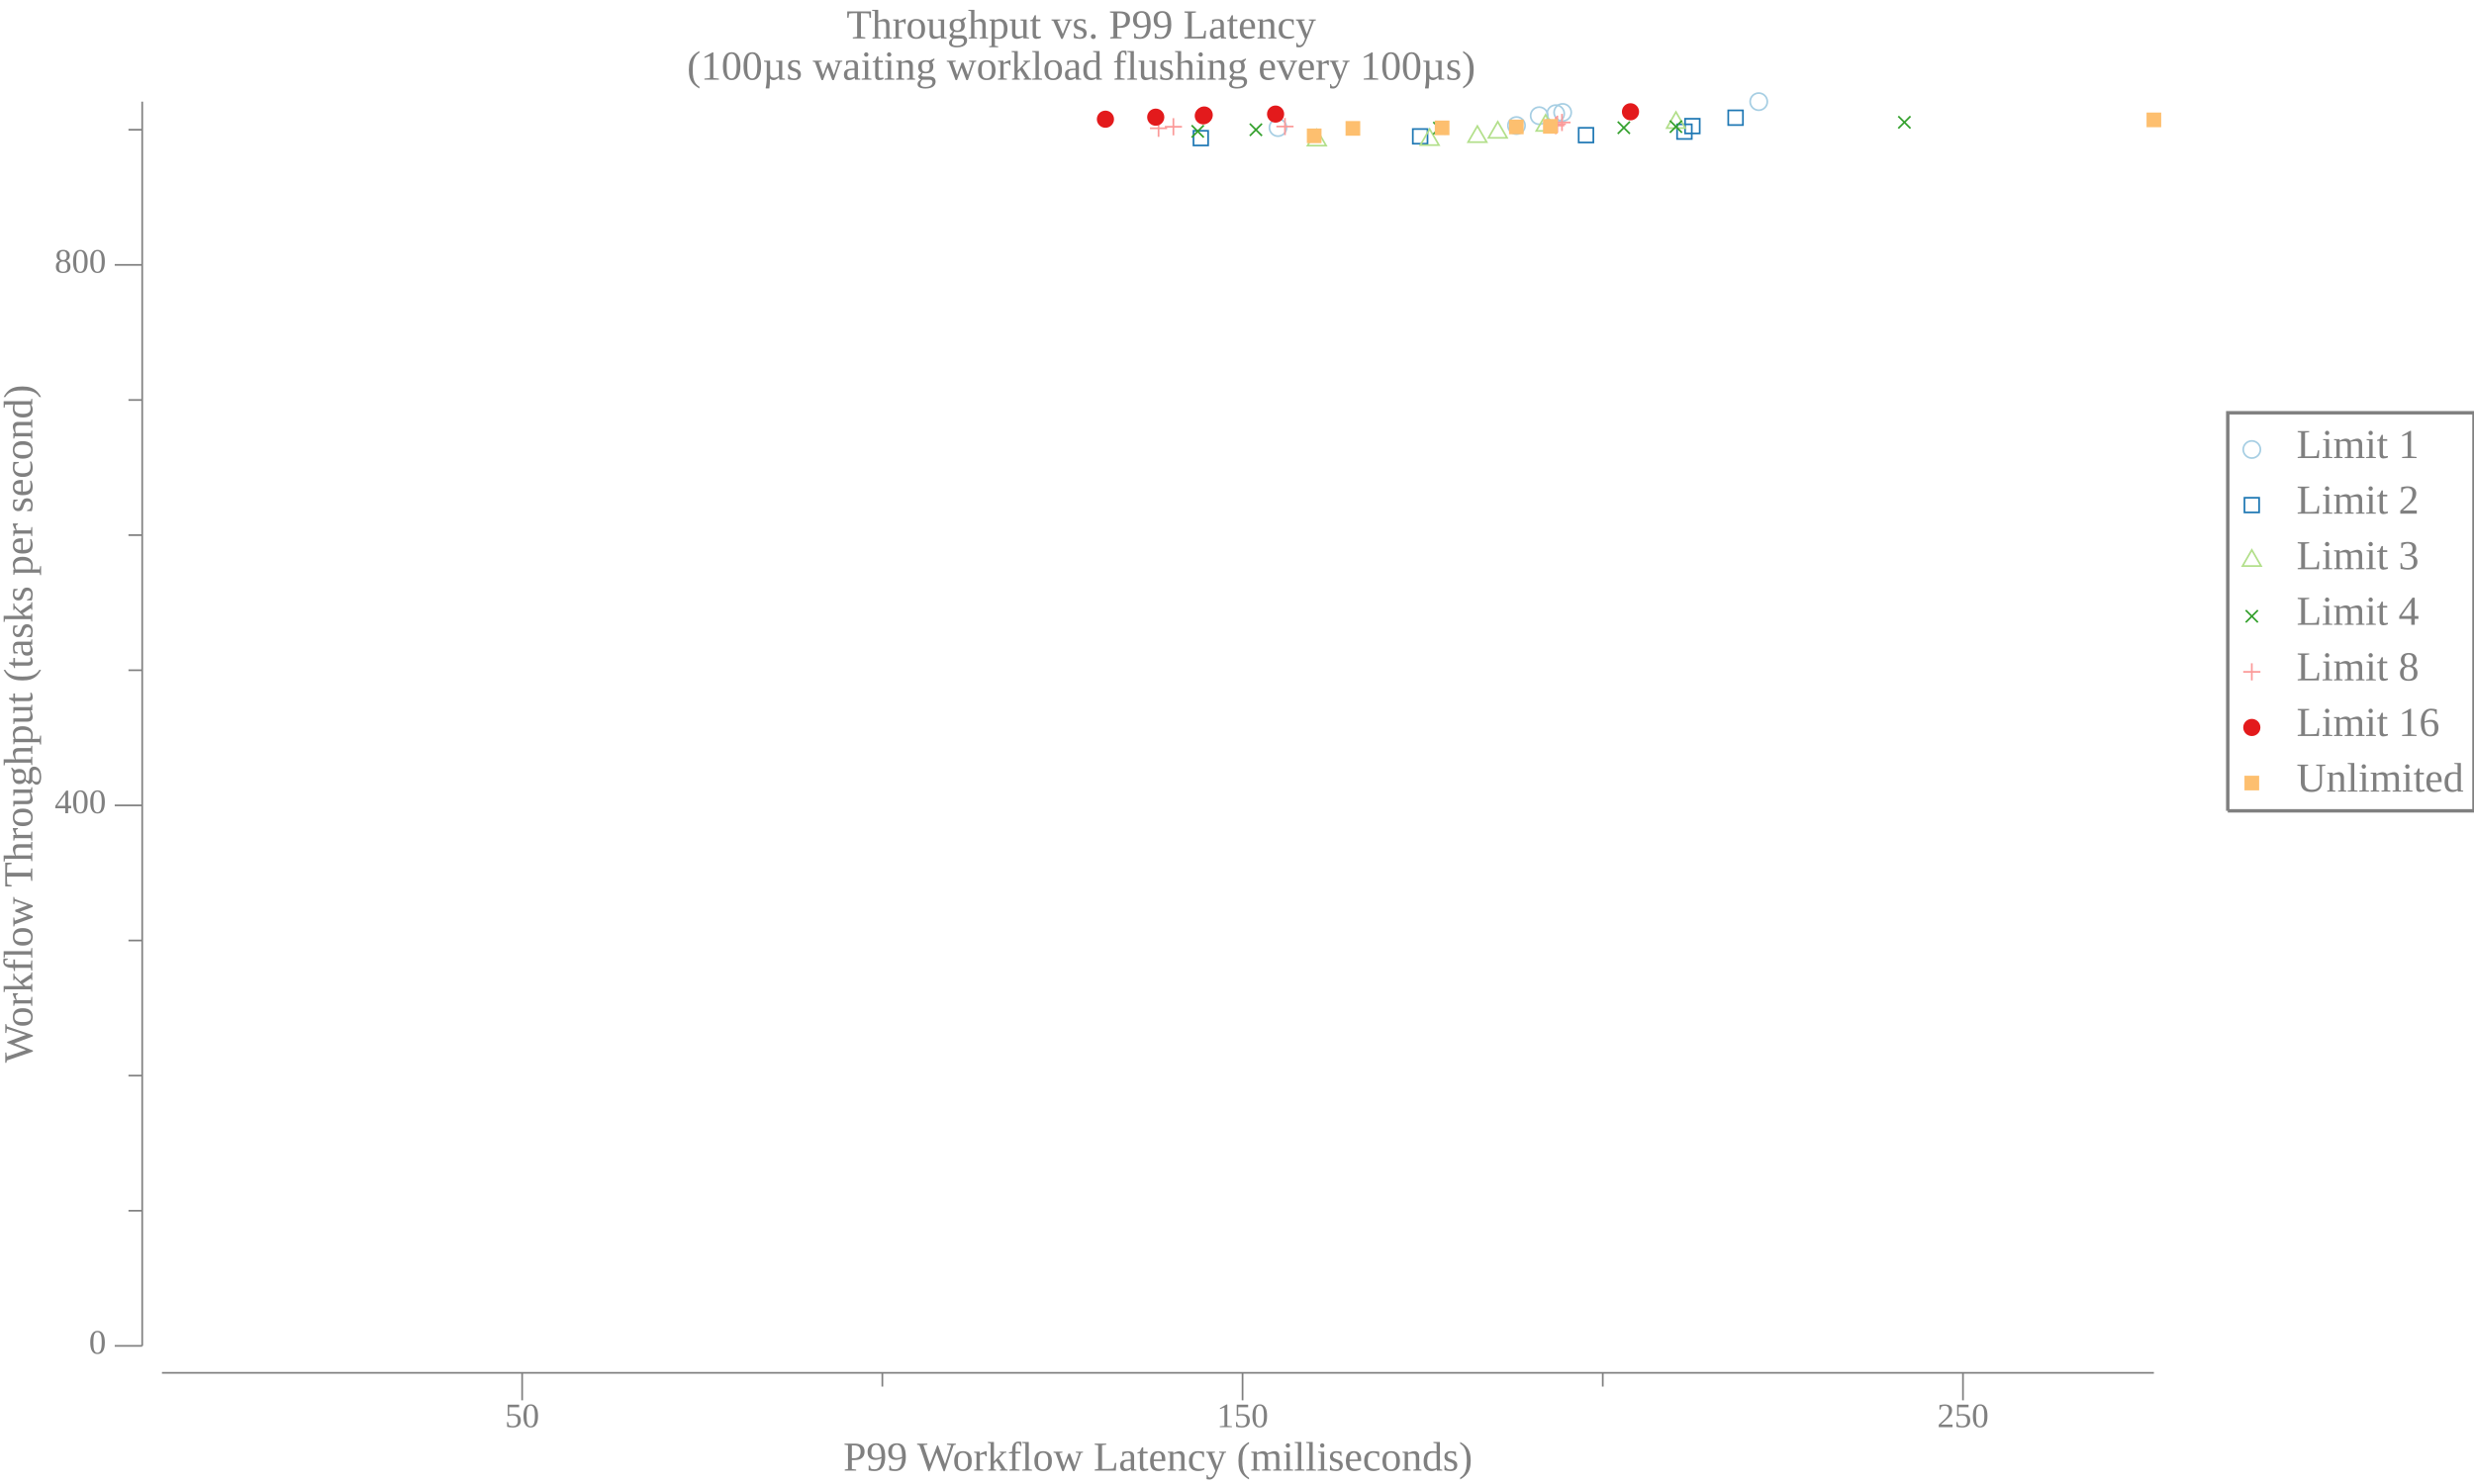
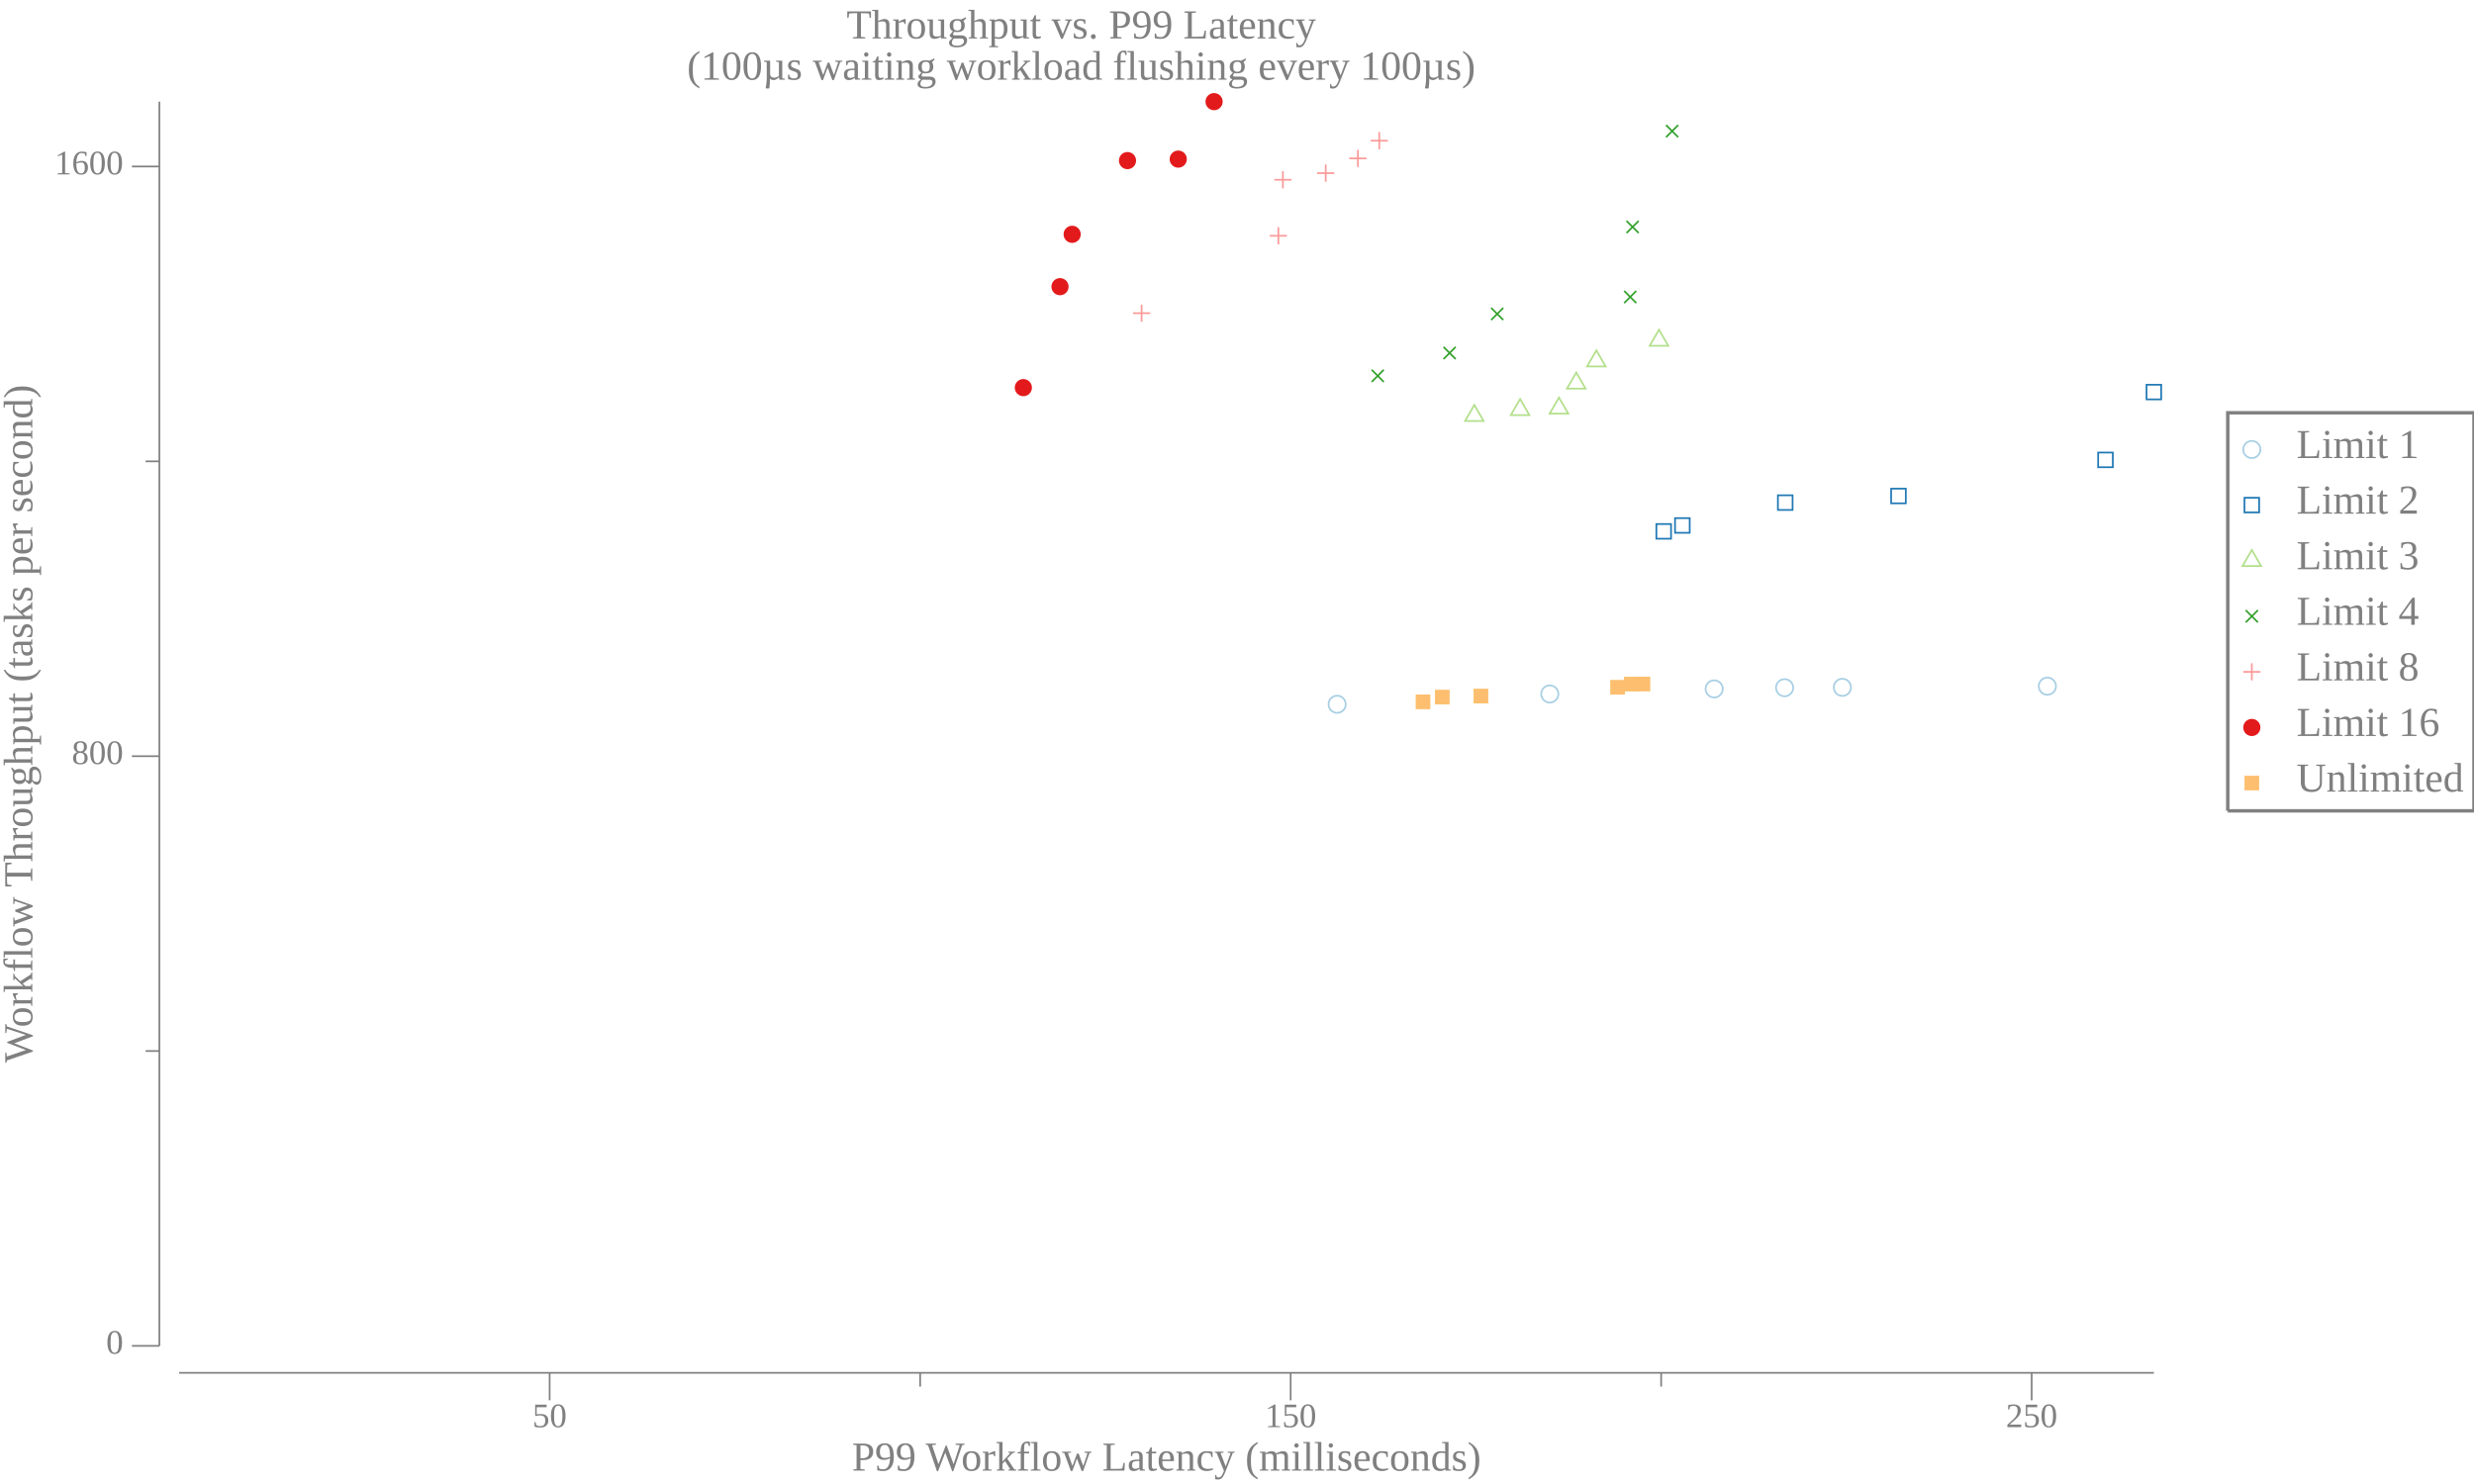
<svg xmlns="http://www.w3.org/2000/svg" width="720pt" height="432pt" viewBox="0 0 720 432">
  <g transform="scale(1, -1) translate(0, -432)">
    <path d="M657.84,301.15A2.5,2.5 0 1 1 652.84,301.15A2.5,2.5 0 1 1 657.84,301.15Z" style="fill:none;stroke:#A6CEE3;stroke-width:0.5" />
    <text x="668.34" y="-298.66" transform="scale(1, -1)" style="font-family:Liberation Serif;font-variant:normal;font-weight:normal;font-style:normal;font-size:12px;fill:#808080">Limit 1</text>
    <path d="M653.2,282.83L657.47,282.83L657.47,287.1L653.2,287.1Z" style="fill:none;stroke:#1F78B4;stroke-width:0.5" />
    <text x="668.34" y="-282.48" transform="scale(1, -1)" style="font-family:Liberation Serif;font-variant:normal;font-weight:normal;font-style:normal;font-size:12px;fill:#808080">Limit 2</text>
    <path d="M655.34,271.91L652.63,267.22L658.04,267.22Z" style="fill:none;stroke:#B2DF8A;stroke-width:0.5" />
    <text x="668.34" y="-266.3" transform="scale(1, -1)" style="font-family:Liberation Serif;font-variant:normal;font-weight:normal;font-style:normal;font-size:12px;fill:#808080">Limit 3</text>
    <path d="M653.57,250.83L657.11,254.37" style="fill:none;stroke:#33A02C;stroke-width:0.5" />
    <path d="M653.57,254.37L657.11,250.83" style="fill:none;stroke:#33A02C;stroke-width:0.5" />
    <text x="668.34" y="-250.11" transform="scale(1, -1)" style="font-family:Liberation Serif;font-variant:normal;font-weight:normal;font-style:normal;font-size:12px;fill:#808080">Limit 4</text>
    <path d="M655.34,238.92L655.34,233.92" style="fill:none;stroke:#FB9A99;stroke-width:0.5" />
    <path d="M652.84,236.42L657.84,236.42" style="fill:none;stroke:#FB9A99;stroke-width:0.5" />
    <text x="668.34" y="-233.93" transform="scale(1, -1)" style="font-family:Liberation Serif;font-variant:normal;font-weight:normal;font-style:normal;font-size:12px;fill:#808080">Limit 8</text>
    <path d="M657.84,220.23A2.5,2.5 0 1 1 652.84,220.23A2.5,2.5 0 1 1 657.84,220.23Z" style="fill:#E31A1C" />
    <text x="668.34" y="-217.75" transform="scale(1, -1)" style="font-family:Liberation Serif;font-variant:normal;font-weight:normal;font-style:normal;font-size:12px;fill:#808080">Limit 16</text>
    <path d="M653.2,201.92L657.47,201.92L657.47,206.18L653.2,206.18Z" style="fill:#FDBF6F" />
    <text x="668.34" y="-201.56" transform="scale(1, -1)" style="font-family:Liberation Serif;font-variant:normal;font-weight:normal;font-style:normal;font-size:12px;fill:#808080">Unlimited</text>
    <path d="M648.34,195.96L648.34,311.84L720,311.84L720,195.96L648.34,195.96" style="fill:none;stroke:#808080" />
    <path d="M0,0L629.34,0L629.34,432L0,432Z" style="fill:#-8000000000000000-8000000000000000-8000000000000000;fill-opacity:0" />
    <text x="246.35" y="-420.81" transform="scale(1, -1)" style="font-family:Liberation Serif;font-variant:normal;font-weight:normal;font-style:normal;font-size:12px;fill:#808080">Throughput vs. P99 Latency</text>
    <text x="199.94" y="-408.81" transform="scale(1, -1)" style="font-family:Liberation Serif;font-variant:normal;font-weight:normal;font-style:normal;font-size:12px;fill:#808080">(100µs waiting workload flushing every 100µs)</text>
-     <text x="245.43" y="-3.902" transform="scale(1, -1)" style="font-family:Liberation Serif;font-variant:normal;font-weight:normal;font-style:normal;font-size:12px;fill:#808080">P99 Workflow Latency (milliseconds)</text>
-     <text x="146.96" y="-16.541" transform="scale(1, -1)" style="font-family:Liberation Serif;font-variant:normal;font-weight:normal;font-style:normal;font-size:10px;fill:#808080">50</text>
-     <text x="354.12" y="-16.541" transform="scale(1, -1)" style="font-family:Liberation Serif;font-variant:normal;font-weight:normal;font-style:normal;font-size:10px;fill:#808080">150</text>
-     <text x="563.78" y="-16.541" transform="scale(1, -1)" style="font-family:Liberation Serif;font-variant:normal;font-weight:normal;font-style:normal;font-size:10px;fill:#808080">250</text>
-     <path d="M151.96,24.363L151.96,32.363" style="fill:none;stroke:#808080;stroke-width:0.5" />
-     <path d="M361.62,24.363L361.62,32.363" style="fill:none;stroke:#808080;stroke-width:0.5" />
-     <path d="M571.28,24.363L571.28,32.363" style="fill:none;stroke:#808080;stroke-width:0.5" />
-     <path d="M256.79,28.363L256.79,32.363" style="fill:none;stroke:#808080;stroke-width:0.5" />
-     <path d="M466.45,28.363L466.45,32.363" style="fill:none;stroke:#808080;stroke-width:0.5" />
-     <path d="M47.135,32.363L626.84,32.363" style="fill:none;stroke:#808080;stroke-width:0.5" />
+     <text x="247.93" y="-3.902" transform="scale(1, -1)" style="font-family:Liberation Serif;font-variant:normal;font-weight:normal;font-style:normal;font-size:12px;fill:#808080">P99 Workflow Latency (milliseconds)</text>
+     <text x="154.96" y="-16.541" transform="scale(1, -1)" style="font-family:Liberation Serif;font-variant:normal;font-weight:normal;font-style:normal;font-size:10px;fill:#808080">50</text>
+     <text x="368.12" y="-16.541" transform="scale(1, -1)" style="font-family:Liberation Serif;font-variant:normal;font-weight:normal;font-style:normal;font-size:10px;fill:#808080">150</text>
+     <text x="583.77" y="-16.541" transform="scale(1, -1)" style="font-family:Liberation Serif;font-variant:normal;font-weight:normal;font-style:normal;font-size:10px;fill:#808080">250</text>
+     <path d="M159.96,24.363L159.96,32.363" style="fill:none;stroke:#808080;stroke-width:0.5" />
+     <path d="M375.62,24.363L375.62,32.363" style="fill:none;stroke:#808080;stroke-width:0.5" />
+     <path d="M591.27,24.363L591.27,32.363" style="fill:none;stroke:#808080;stroke-width:0.5" />
+     <path d="M267.79,28.363L267.79,32.363" style="fill:none;stroke:#808080;stroke-width:0.5" />
+     <path d="M483.44,28.363L483.44,32.363" style="fill:none;stroke:#808080;stroke-width:0.5" />
+     <path d="M52.135,32.363L626.84,32.363" style="fill:none;stroke:#808080;stroke-width:0.5" />
    <g transform="rotate(90)">
      <text x="122.59" y="9.387" transform="scale(1, -1)" style="font-family:Liberation Serif;font-variant:normal;font-weight:normal;font-style:normal;font-size:12px;fill:#808080">Workflow Throughput (tasks per second)</text>
    </g>
-     <text x="25.885" y="-37.924" transform="scale(1, -1)" style="font-family:Liberation Serif;font-variant:normal;font-weight:normal;font-style:normal;font-size:10px;fill:#808080">0</text>
-     <text x="15.885" y="-195.27" transform="scale(1, -1)" style="font-family:Liberation Serif;font-variant:normal;font-weight:normal;font-style:normal;font-size:10px;fill:#808080">400</text>
-     <text x="15.885" y="-352.61" transform="scale(1, -1)" style="font-family:Liberation Serif;font-variant:normal;font-weight:normal;font-style:normal;font-size:10px;fill:#808080">800</text>
-     <path d="M33.385,40.209L41.385,40.209" style="fill:none;stroke:#808080;stroke-width:0.5" />
-     <path d="M33.385,197.55L41.385,197.55" style="fill:none;stroke:#808080;stroke-width:0.5" />
-     <path d="M33.385,354.89L41.385,354.89" style="fill:none;stroke:#808080;stroke-width:0.5" />
-     <path d="M37.385,79.545L41.385,79.545" style="fill:none;stroke:#808080;stroke-width:0.5" />
-     <path d="M37.385,118.88L41.385,118.88" style="fill:none;stroke:#808080;stroke-width:0.5" />
-     <path d="M37.385,158.22L41.385,158.22" style="fill:none;stroke:#808080;stroke-width:0.5" />
-     <path d="M37.385,236.89L41.385,236.89" style="fill:none;stroke:#808080;stroke-width:0.5" />
-     <path d="M37.385,276.22L41.385,276.22" style="fill:none;stroke:#808080;stroke-width:0.5" />
-     <path d="M37.385,315.56L41.385,315.56" style="fill:none;stroke:#808080;stroke-width:0.5" />
-     <path d="M37.385,394.23L41.385,394.23" style="fill:none;stroke:#808080;stroke-width:0.5" />
-     <path d="M41.385,40.209L41.385,402.41" style="fill:none;stroke:#808080;stroke-width:0.5" />
-     <path d="M374.43,394.86A2.5,2.5 0 1 1 369.43,394.86A2.5,2.5 0 1 1 374.43,394.86Z" style="fill:none;stroke:#A6CEE3;stroke-width:0.5" />
-     <path d="M443.84,395.45A2.5,2.5 0 1 1 438.84,395.45A2.5,2.5 0 1 1 443.84,395.45Z" style="fill:none;stroke:#A6CEE3;stroke-width:0.5" />
-     <path d="M450.45,398.32A2.5,2.5 0 1 1 445.45,398.32A2.5,2.5 0 1 1 450.45,398.32Z" style="fill:none;stroke:#A6CEE3;stroke-width:0.5" />
-     <path d="M455.25,398.91A2.5,2.5 0 1 1 450.25,398.91A2.5,2.5 0 1 1 455.25,398.91Z" style="fill:none;stroke:#A6CEE3;stroke-width:0.5" />
-     <path d="M457.28,399.27A2.5,2.5 0 1 1 452.28,399.27A2.5,2.5 0 1 1 457.28,399.27Z" style="fill:none;stroke:#A6CEE3;stroke-width:0.5" />
-     <path d="M514.34,402.41A2.5,2.5 0 1 1 509.34,402.41A2.5,2.5 0 1 1 514.34,402.41Z" style="fill:none;stroke:#A6CEE3;stroke-width:0.5" />
-     <path d="M347.34,389.66L351.6,389.66L351.6,393.93L347.34,393.93Z" style="fill:none;stroke:#1F78B4;stroke-width:0.5" />
-     <path d="M411.17,390.17L415.44,390.17L415.44,394.44L411.17,394.44Z" style="fill:none;stroke:#1F78B4;stroke-width:0.5" />
-     <path d="M459.44,390.52L463.71,390.52L463.71,394.79L459.44,394.79Z" style="fill:none;stroke:#1F78B4;stroke-width:0.5" />
-     <path d="M488.08,391.55L492.35,391.55L492.35,395.81L488.08,395.81Z" style="fill:none;stroke:#1F78B4;stroke-width:0.5" />
-     <path d="M490.4,393.16L494.66,393.16L494.66,397.43L490.4,397.43Z" style="fill:none;stroke:#1F78B4;stroke-width:0.5" />
-     <path d="M502.97,395.6L507.24,395.6L507.24,399.87L502.97,399.87Z" style="fill:none;stroke:#1F78B4;stroke-width:0.5" />
-     <path d="M383.23,394.29L380.53,389.6L385.94,389.6Z" style="fill:none;stroke:#B2DF8A;stroke-width:0.5" />
-     <path d="M416.06,394.44L413.36,389.76L418.77,389.76Z" style="fill:none;stroke:#B2DF8A;stroke-width:0.5" />
-     <path d="M429.96,395.31L427.25,390.62L432.67,390.62Z" style="fill:none;stroke:#B2DF8A;stroke-width:0.5" />
-     <path d="M435.89,396.57L433.18,391.88L438.59,391.88Z" style="fill:none;stroke:#B2DF8A;stroke-width:0.5" />
-     <path d="M449.81,398.57L447.1,393.89L452.52,393.89Z" style="fill:none;stroke:#B2DF8A;stroke-width:0.5" />
-     <path d="M487.75,399.4L485.05,394.71L490.46,394.71Z" style="fill:none;stroke:#B2DF8A;stroke-width:0.5" />
-     <path d="M346.8,391.99L350.34,395.53" style="fill:none;stroke:#33A02C;stroke-width:0.5" />
-     <path d="M346.8,395.53L350.34,391.99" style="fill:none;stroke:#33A02C;stroke-width:0.5" />
-     <path d="M363.73,392.46L367.27,396" style="fill:none;stroke:#33A02C;stroke-width:0.5" />
-     <path d="M363.73,396L367.27,392.46" style="fill:none;stroke:#33A02C;stroke-width:0.5" />
-     <path d="M417.13,392.93L420.66,396.47" style="fill:none;stroke:#33A02C;stroke-width:0.5" />
-     <path d="M417.13,396.47L420.66,392.93" style="fill:none;stroke:#33A02C;stroke-width:0.5" />
-     <path d="M470.81,393.05L474.34,396.59" style="fill:none;stroke:#33A02C;stroke-width:0.5" />
-     <path d="M470.81,396.59L474.34,393.05" style="fill:none;stroke:#33A02C;stroke-width:0.5" />
-     <path d="M485.98,393.37L489.51,396.9" style="fill:none;stroke:#33A02C;stroke-width:0.5" />
-     <path d="M485.98,396.9L489.51,393.37" style="fill:none;stroke:#33A02C;stroke-width:0.5" />
-     <path d="M552.46,394.63L556,398.16" style="fill:none;stroke:#33A02C;stroke-width:0.5" />
-     <path d="M552.46,398.16L556,394.63" style="fill:none;stroke:#33A02C;stroke-width:0.5" />
-     <path d="M337.17,397.16L337.17,392.16" style="fill:none;stroke:#FB9A99;stroke-width:0.5" />
-     <path d="M334.67,394.66L339.67,394.66" style="fill:none;stroke:#FB9A99;stroke-width:0.5" />
-     <path d="M341.49,397.6L341.49,392.6" style="fill:none;stroke:#FB9A99;stroke-width:0.5" />
-     <path d="M338.99,395.1L343.99,395.1" style="fill:none;stroke:#FB9A99;stroke-width:0.5" />
-     <path d="M373.96,397.67L373.96,392.67" style="fill:none;stroke:#FB9A99;stroke-width:0.5" />
-     <path d="M371.46,395.17L376.46,395.17" style="fill:none;stroke:#FB9A99;stroke-width:0.5" />
-     <path d="M452.76,397.95L452.76,392.95" style="fill:none;stroke:#FB9A99;stroke-width:0.5" />
-     <path d="M450.26,395.45L455.26,395.45" style="fill:none;stroke:#FB9A99;stroke-width:0.5" />
-     <path d="M453.22,398.34L453.22,393.34" style="fill:none;stroke:#FB9A99;stroke-width:0.5" />
-     <path d="M450.72,395.84L455.72,395.84" style="fill:none;stroke:#FB9A99;stroke-width:0.5" />
-     <path d="M454.58,398.85L454.58,393.85" style="fill:none;stroke:#FB9A99;stroke-width:0.5" />
-     <path d="M452.08,396.35L457.08,396.35" style="fill:none;stroke:#FB9A99;stroke-width:0.5" />
-     <path d="M324.21,397.3A2.5,2.5 0 1 1 319.21,397.3A2.5,2.5 0 1 1 324.21,397.3Z" style="fill:#E31A1C" />
-     <path d="M338.85,397.89A2.5,2.5 0 1 1 333.85,397.89A2.5,2.5 0 1 1 338.85,397.89Z" style="fill:#E31A1C" />
-     <path d="M352.69,398.28A2.5,2.5 0 1 1 347.69,398.28A2.5,2.5 0 1 1 352.69,398.28Z" style="fill:#E31A1C" />
-     <path d="M352.96,398.52A2.5,2.5 0 1 1 347.96,398.52A2.5,2.5 0 1 1 352.96,398.52Z" style="fill:#E31A1C" />
-     <path d="M373.73,398.79A2.5,2.5 0 1 1 368.73,398.79A2.5,2.5 0 1 1 373.73,398.79Z" style="fill:#E31A1C" />
-     <path d="M477.02,399.46A2.5,2.5 0 1 1 472.02,399.46A2.5,2.5 0 1 1 477.02,399.46Z" style="fill:#E31A1C" />
-     <path d="M380.33,390.33L384.6,390.33L384.6,394.59L380.33,394.59Z" style="fill:#FDBF6F" />
-     <path d="M391.59,392.49L395.86,392.49L395.86,396.76L391.59,396.76Z" style="fill:#FDBF6F" />
-     <path d="M417.56,392.65L421.83,392.65L421.83,396.91L417.56,396.91Z" style="fill:#FDBF6F" />
-     <path d="M439.17,392.92L443.43,392.92L443.43,397.19L439.17,397.19Z" style="fill:#FDBF6F" />
-     <path d="M449.06,393.08L453.33,393.08L453.33,397.35L449.06,397.35Z" style="fill:#FDBF6F" />
-     <path d="M624.7,394.97L628.97,394.97L628.97,399.24L624.7,399.24Z" style="fill:#FDBF6F" />
+     <text x="30.885" y="-37.924" transform="scale(1, -1)" style="font-family:Liberation Serif;font-variant:normal;font-weight:normal;font-style:normal;font-size:10px;fill:#808080">0</text>
+     <text x="20.885" y="-209.58" transform="scale(1, -1)" style="font-family:Liberation Serif;font-variant:normal;font-weight:normal;font-style:normal;font-size:10px;fill:#808080">800</text>
+     <text x="15.885" y="-381.24" transform="scale(1, -1)" style="font-family:Liberation Serif;font-variant:normal;font-weight:normal;font-style:normal;font-size:10px;fill:#808080">1600</text>
+     <path d="M38.385,40.209L46.385,40.209" style="fill:none;stroke:#808080;stroke-width:0.5" />
+     <path d="M38.385,211.87L46.385,211.87" style="fill:none;stroke:#808080;stroke-width:0.5" />
+     <path d="M38.385,383.53L46.385,383.53" style="fill:none;stroke:#808080;stroke-width:0.5" />
+     <path d="M42.385,126.04L46.385,126.04" style="fill:none;stroke:#808080;stroke-width:0.5" />
+     <path d="M42.385,297.7L46.385,297.7" style="fill:none;stroke:#808080;stroke-width:0.5" />
+     <path d="M46.385,40.209L46.385,402.41" style="fill:none;stroke:#808080;stroke-width:0.5" />
+     <path d="M391.64,226.98A2.5,2.5 0 1 1 386.64,226.98A2.5,2.5 0 1 1 391.64,226.98Z" style="fill:none;stroke:#A6CEE3;stroke-width:0.5" />
+     <path d="M453.53,229.98A2.5,2.5 0 1 1 448.53,229.98A2.5,2.5 0 1 1 453.53,229.98Z" style="fill:none;stroke:#A6CEE3;stroke-width:0.5" />
+     <path d="M501.37,231.46A2.5,2.5 0 1 1 496.37,231.46A2.5,2.5 0 1 1 501.37,231.46Z" style="fill:none;stroke:#A6CEE3;stroke-width:0.5" />
+     <path d="M521.87,231.8A2.5,2.5 0 1 1 516.87,231.8A2.5,2.5 0 1 1 521.87,231.8Z" style="fill:none;stroke:#A6CEE3;stroke-width:0.5" />
+     <path d="M538.68,231.91A2.5,2.5 0 1 1 533.68,231.91A2.5,2.5 0 1 1 538.68,231.91Z" style="fill:none;stroke:#A6CEE3;stroke-width:0.5" />
+     <path d="M598.34,232.25A2.5,2.5 0 1 1 593.34,232.25A2.5,2.5 0 1 1 598.34,232.25Z" style="fill:none;stroke:#A6CEE3;stroke-width:0.5" />
+     <path d="M482.05,275.18L486.32,275.18L486.32,279.45L482.05,279.45Z" style="fill:none;stroke:#1F78B4;stroke-width:0.5" />
+     <path d="M487.48,276.9L491.75,276.9L491.75,281.17L487.48,281.17Z" style="fill:none;stroke:#1F78B4;stroke-width:0.5" />
+     <path d="M517.42,283.55L521.69,283.55L521.69,287.82L517.42,287.82Z" style="fill:none;stroke:#1F78B4;stroke-width:0.5" />
+     <path d="M550.37,285.48L554.64,285.48L554.64,289.75L550.37,289.75Z" style="fill:none;stroke:#1F78B4;stroke-width:0.5" />
+     <path d="M610.62,295.99L614.89,295.99L614.89,300.26L610.62,300.26Z" style="fill:none;stroke:#1F78B4;stroke-width:0.5" />
+     <path d="M624.7,315.74L628.97,315.74L628.97,320L624.7,320Z" style="fill:none;stroke:#1F78B4;stroke-width:0.5" />
+     <path d="M429.06,314.13L426.36,309.44L431.77,309.44Z" style="fill:none;stroke:#B2DF8A;stroke-width:0.5" />
+     <path d="M442.39,315.84L439.68,311.16L445.1,311.16Z" style="fill:none;stroke:#B2DF8A;stroke-width:0.5" />
+     <path d="M453.7,316.27L450.99,311.59L456.41,311.59Z" style="fill:none;stroke:#B2DF8A;stroke-width:0.5" />
+     <path d="M458.74,323.57L456.03,318.88L461.44,318.88Z" style="fill:none;stroke:#B2DF8A;stroke-width:0.5" />
+     <path d="M464.59,330.01L461.88,325.32L467.29,325.32Z" style="fill:none;stroke:#B2DF8A;stroke-width:0.5" />
+     <path d="M482.81,336.01L480.1,331.33L485.51,331.33Z" style="fill:none;stroke:#B2DF8A;stroke-width:0.5" />
+     <path d="M399.19,320.82L402.72,324.36" style="fill:none;stroke:#33A02C;stroke-width:0.5" />
+     <path d="M399.19,324.36L402.72,320.82" style="fill:none;stroke:#33A02C;stroke-width:0.5" />
+     <path d="M420.1,327.47L423.64,331.01" style="fill:none;stroke:#33A02C;stroke-width:0.5" />
+     <path d="M420.1,331.01L423.64,327.47" style="fill:none;stroke:#33A02C;stroke-width:0.5" />
+     <path d="M433.96,338.85L437.5,342.38" style="fill:none;stroke:#33A02C;stroke-width:0.5" />
+     <path d="M433.96,342.38L437.5,338.85" style="fill:none;stroke:#33A02C;stroke-width:0.5" />
+     <path d="M472.67,343.78L476.2,347.32" style="fill:none;stroke:#33A02C;stroke-width:0.5" />
+     <path d="M472.67,347.32L476.2,343.78" style="fill:none;stroke:#33A02C;stroke-width:0.5" />
+     <path d="M473.36,364.17L476.9,367.7" style="fill:none;stroke:#33A02C;stroke-width:0.5" />
+     <path d="M473.36,367.7L476.9,364.17" style="fill:none;stroke:#33A02C;stroke-width:0.5" />
+     <path d="M484.86,392.06L488.4,395.6" style="fill:none;stroke:#33A02C;stroke-width:0.5" />
+     <path d="M484.86,395.6L488.4,392.06" style="fill:none;stroke:#33A02C;stroke-width:0.5" />
+     <path d="M332.24,343.33L332.24,338.33" style="fill:none;stroke:#FB9A99;stroke-width:0.5" />
+     <path d="M329.74,340.83L334.74,340.83" style="fill:none;stroke:#FB9A99;stroke-width:0.5" />
+     <path d="M372.04,365.86L372.04,360.86" style="fill:none;stroke:#FB9A99;stroke-width:0.5" />
+     <path d="M369.54,363.36L374.54,363.36" style="fill:none;stroke:#FB9A99;stroke-width:0.5" />
+     <path d="M373.35,382.17L373.35,377.17" style="fill:none;stroke:#FB9A99;stroke-width:0.5" />
+     <path d="M370.85,379.67L375.85,379.67" style="fill:none;stroke:#FB9A99;stroke-width:0.5" />
+     <path d="M385.82,384.1L385.82,379.1" style="fill:none;stroke:#FB9A99;stroke-width:0.5" />
+     <path d="M383.32,381.6L388.32,381.6" style="fill:none;stroke:#FB9A99;stroke-width:0.5" />
+     <path d="M395.19,388.39L395.19,383.39" style="fill:none;stroke:#FB9A99;stroke-width:0.5" />
+     <path d="M392.69,385.89L397.69,385.89" style="fill:none;stroke:#FB9A99;stroke-width:0.5" />
+     <path d="M401.4,393.54L401.4,388.54" style="fill:none;stroke:#FB9A99;stroke-width:0.5" />
+     <path d="M398.9,391.04L403.9,391.04" style="fill:none;stroke:#FB9A99;stroke-width:0.5" />
+     <path d="M300.32,319.16A2.5,2.5 0 1 1 295.32,319.16A2.5,2.5 0 1 1 300.32,319.16Z" style="fill:#E31A1C" />
+     <path d="M310.99,348.55A2.5,2.5 0 1 1 305.99,348.55A2.5,2.5 0 1 1 310.99,348.55Z" style="fill:#E31A1C" />
+     <path d="M314.53,363.79A2.5,2.5 0 1 1 309.53,363.79A2.5,2.5 0 1 1 314.53,363.79Z" style="fill:#E31A1C" />
+     <path d="M330.63,385.25A2.5,2.5 0 1 1 325.63,385.25A2.5,2.5 0 1 1 330.63,385.25Z" style="fill:#E31A1C" />
+     <path d="M345.4,385.68A2.5,2.5 0 1 1 340.4,385.68A2.5,2.5 0 1 1 345.4,385.68Z" style="fill:#E31A1C" />
+     <path d="M355.83,402.41A2.5,2.5 0 1 1 350.83,402.41A2.5,2.5 0 1 1 355.83,402.41Z" style="fill:#E31A1C" />
+     <path d="M412,225.55L416.27,225.55L416.27,229.82L412,229.82Z" style="fill:#FDBF6F" />
+     <path d="M417.61,226.94L421.88,226.94L421.88,231.21L417.61,231.21Z" style="fill:#FDBF6F" />
+     <path d="M428.85,227.24L433.12,227.24L433.12,231.51L428.85,231.51Z" style="fill:#FDBF6F" />
+     <path d="M468.62,229.8L472.89,229.8L472.89,234.07L468.62,234.07Z" style="fill:#FDBF6F" />
+     <path d="M472.63,230.72L476.9,230.72L476.9,234.99L472.63,234.99Z" style="fill:#FDBF6F" />
+     <path d="M476,230.74L480.27,230.74L480.27,235.01L476,235.01Z" style="fill:#FDBF6F" />
  </g>
</svg>
